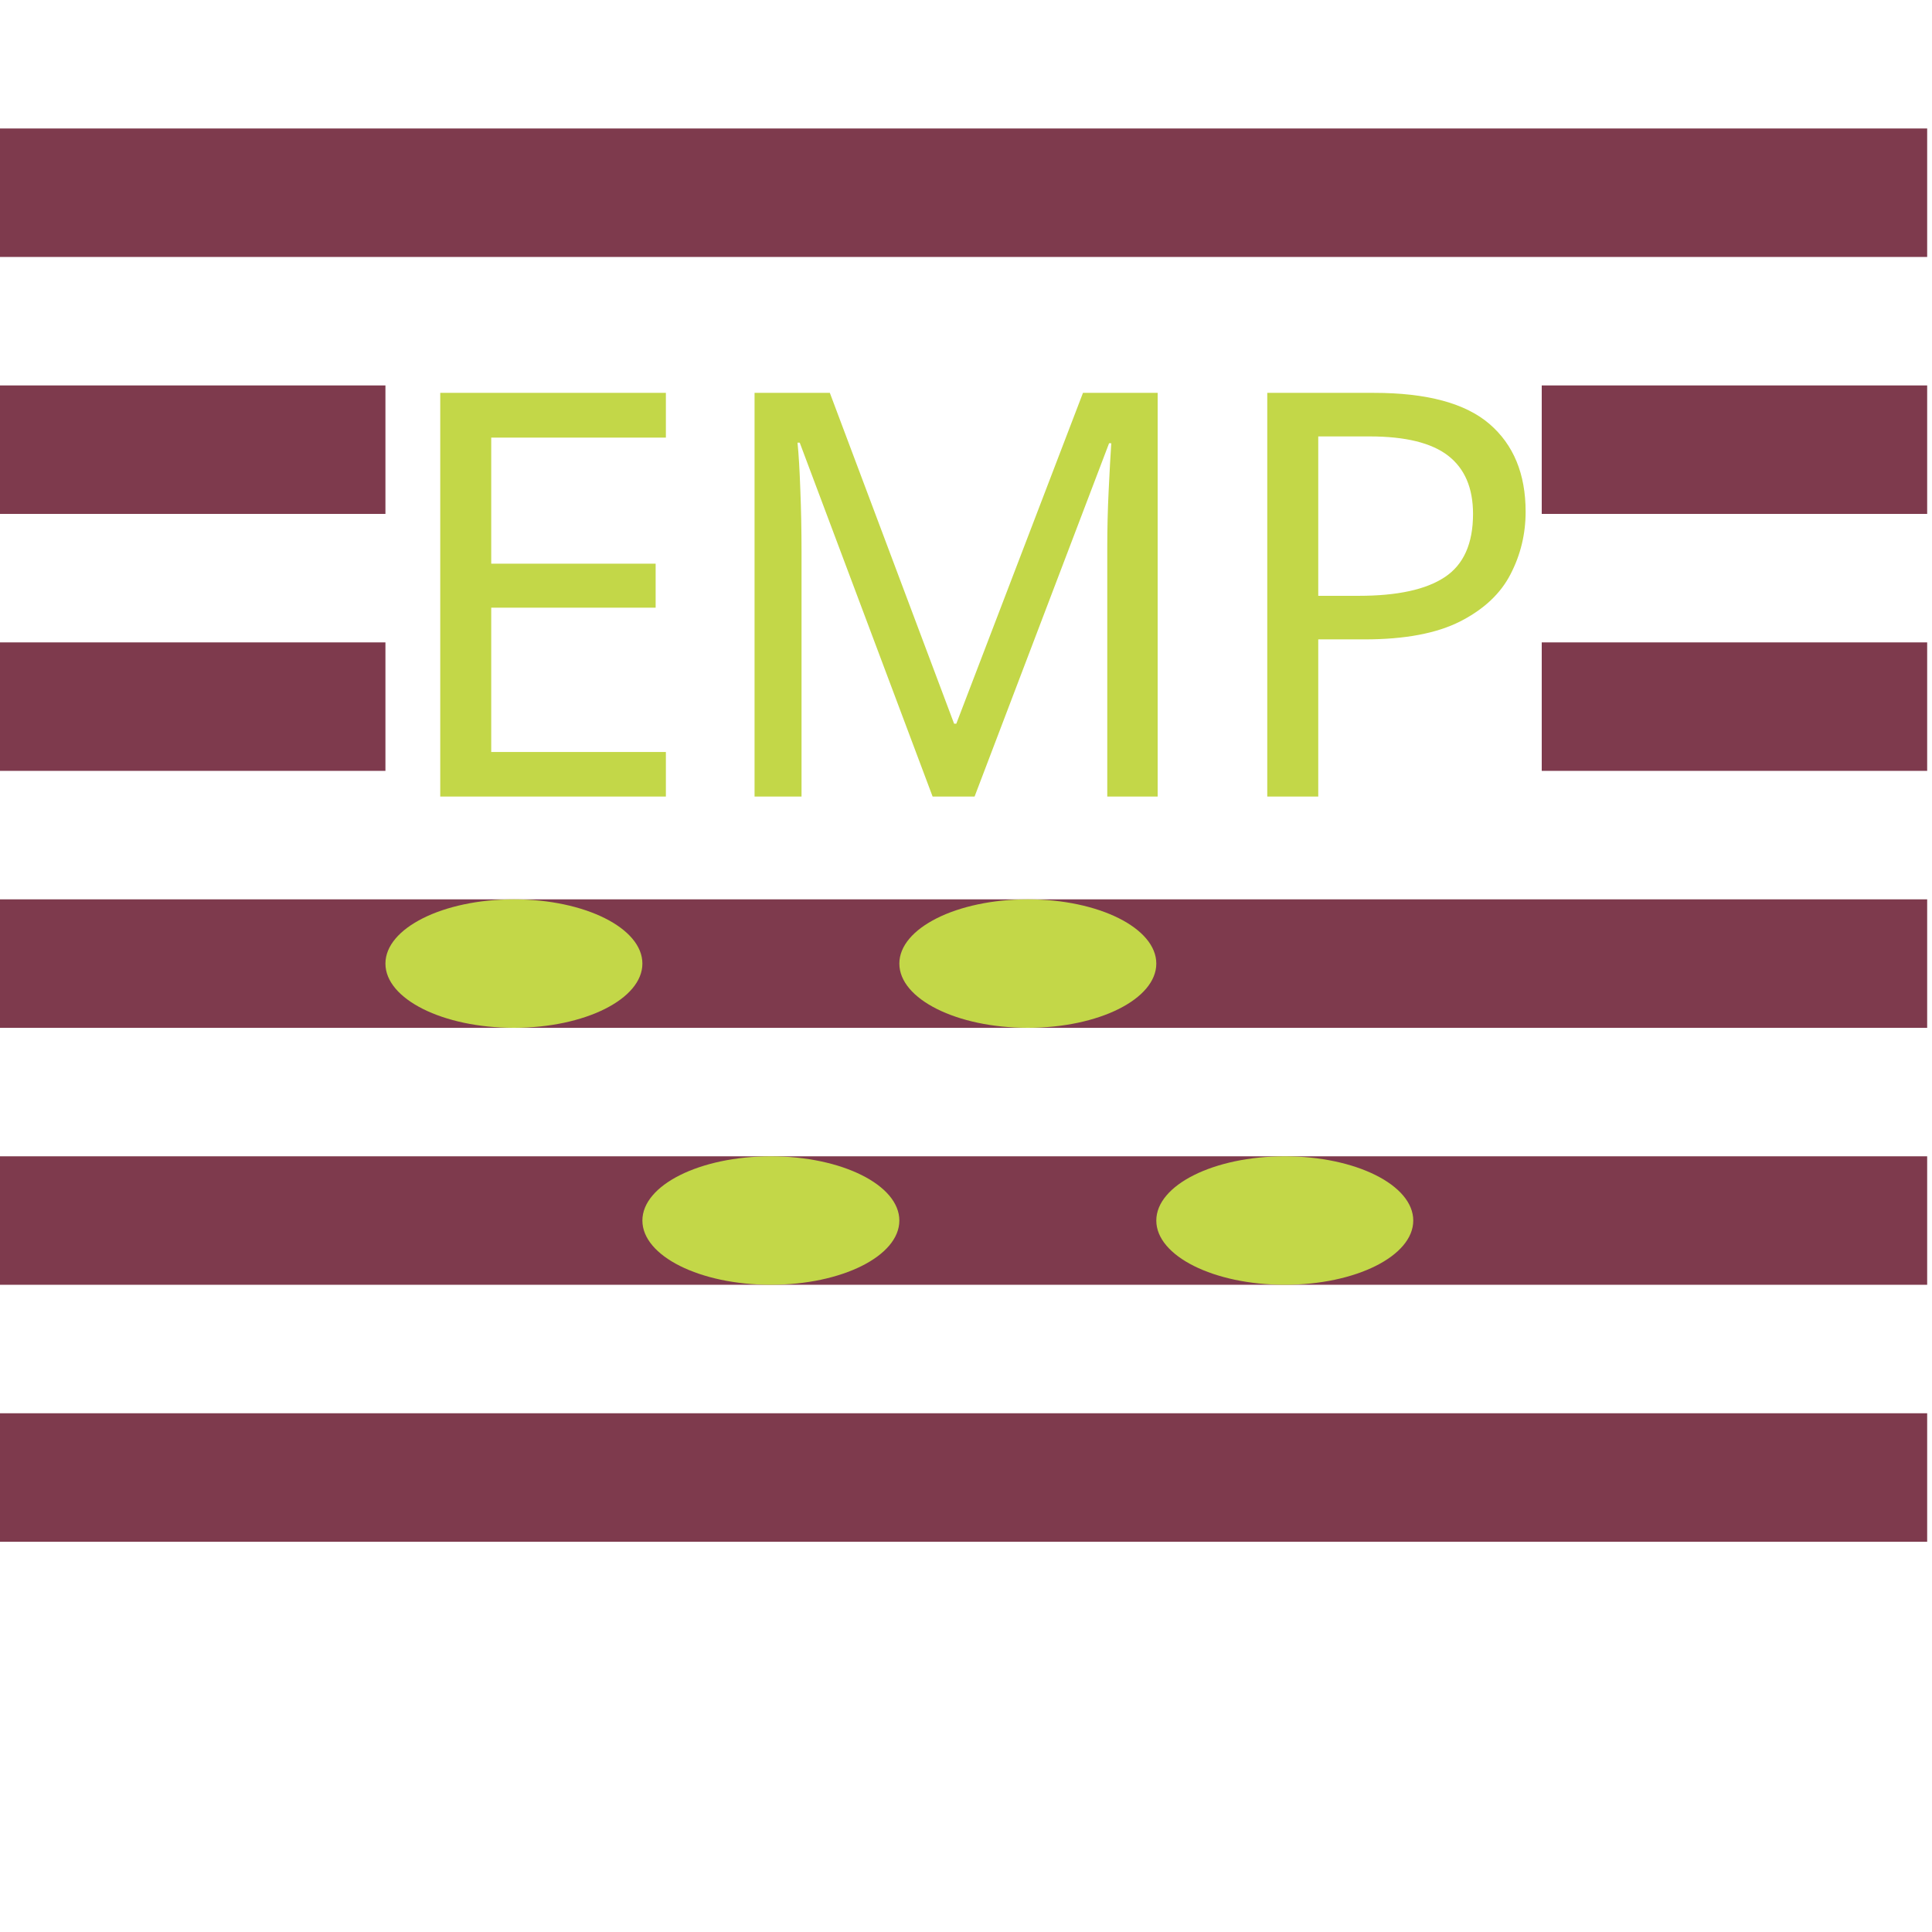
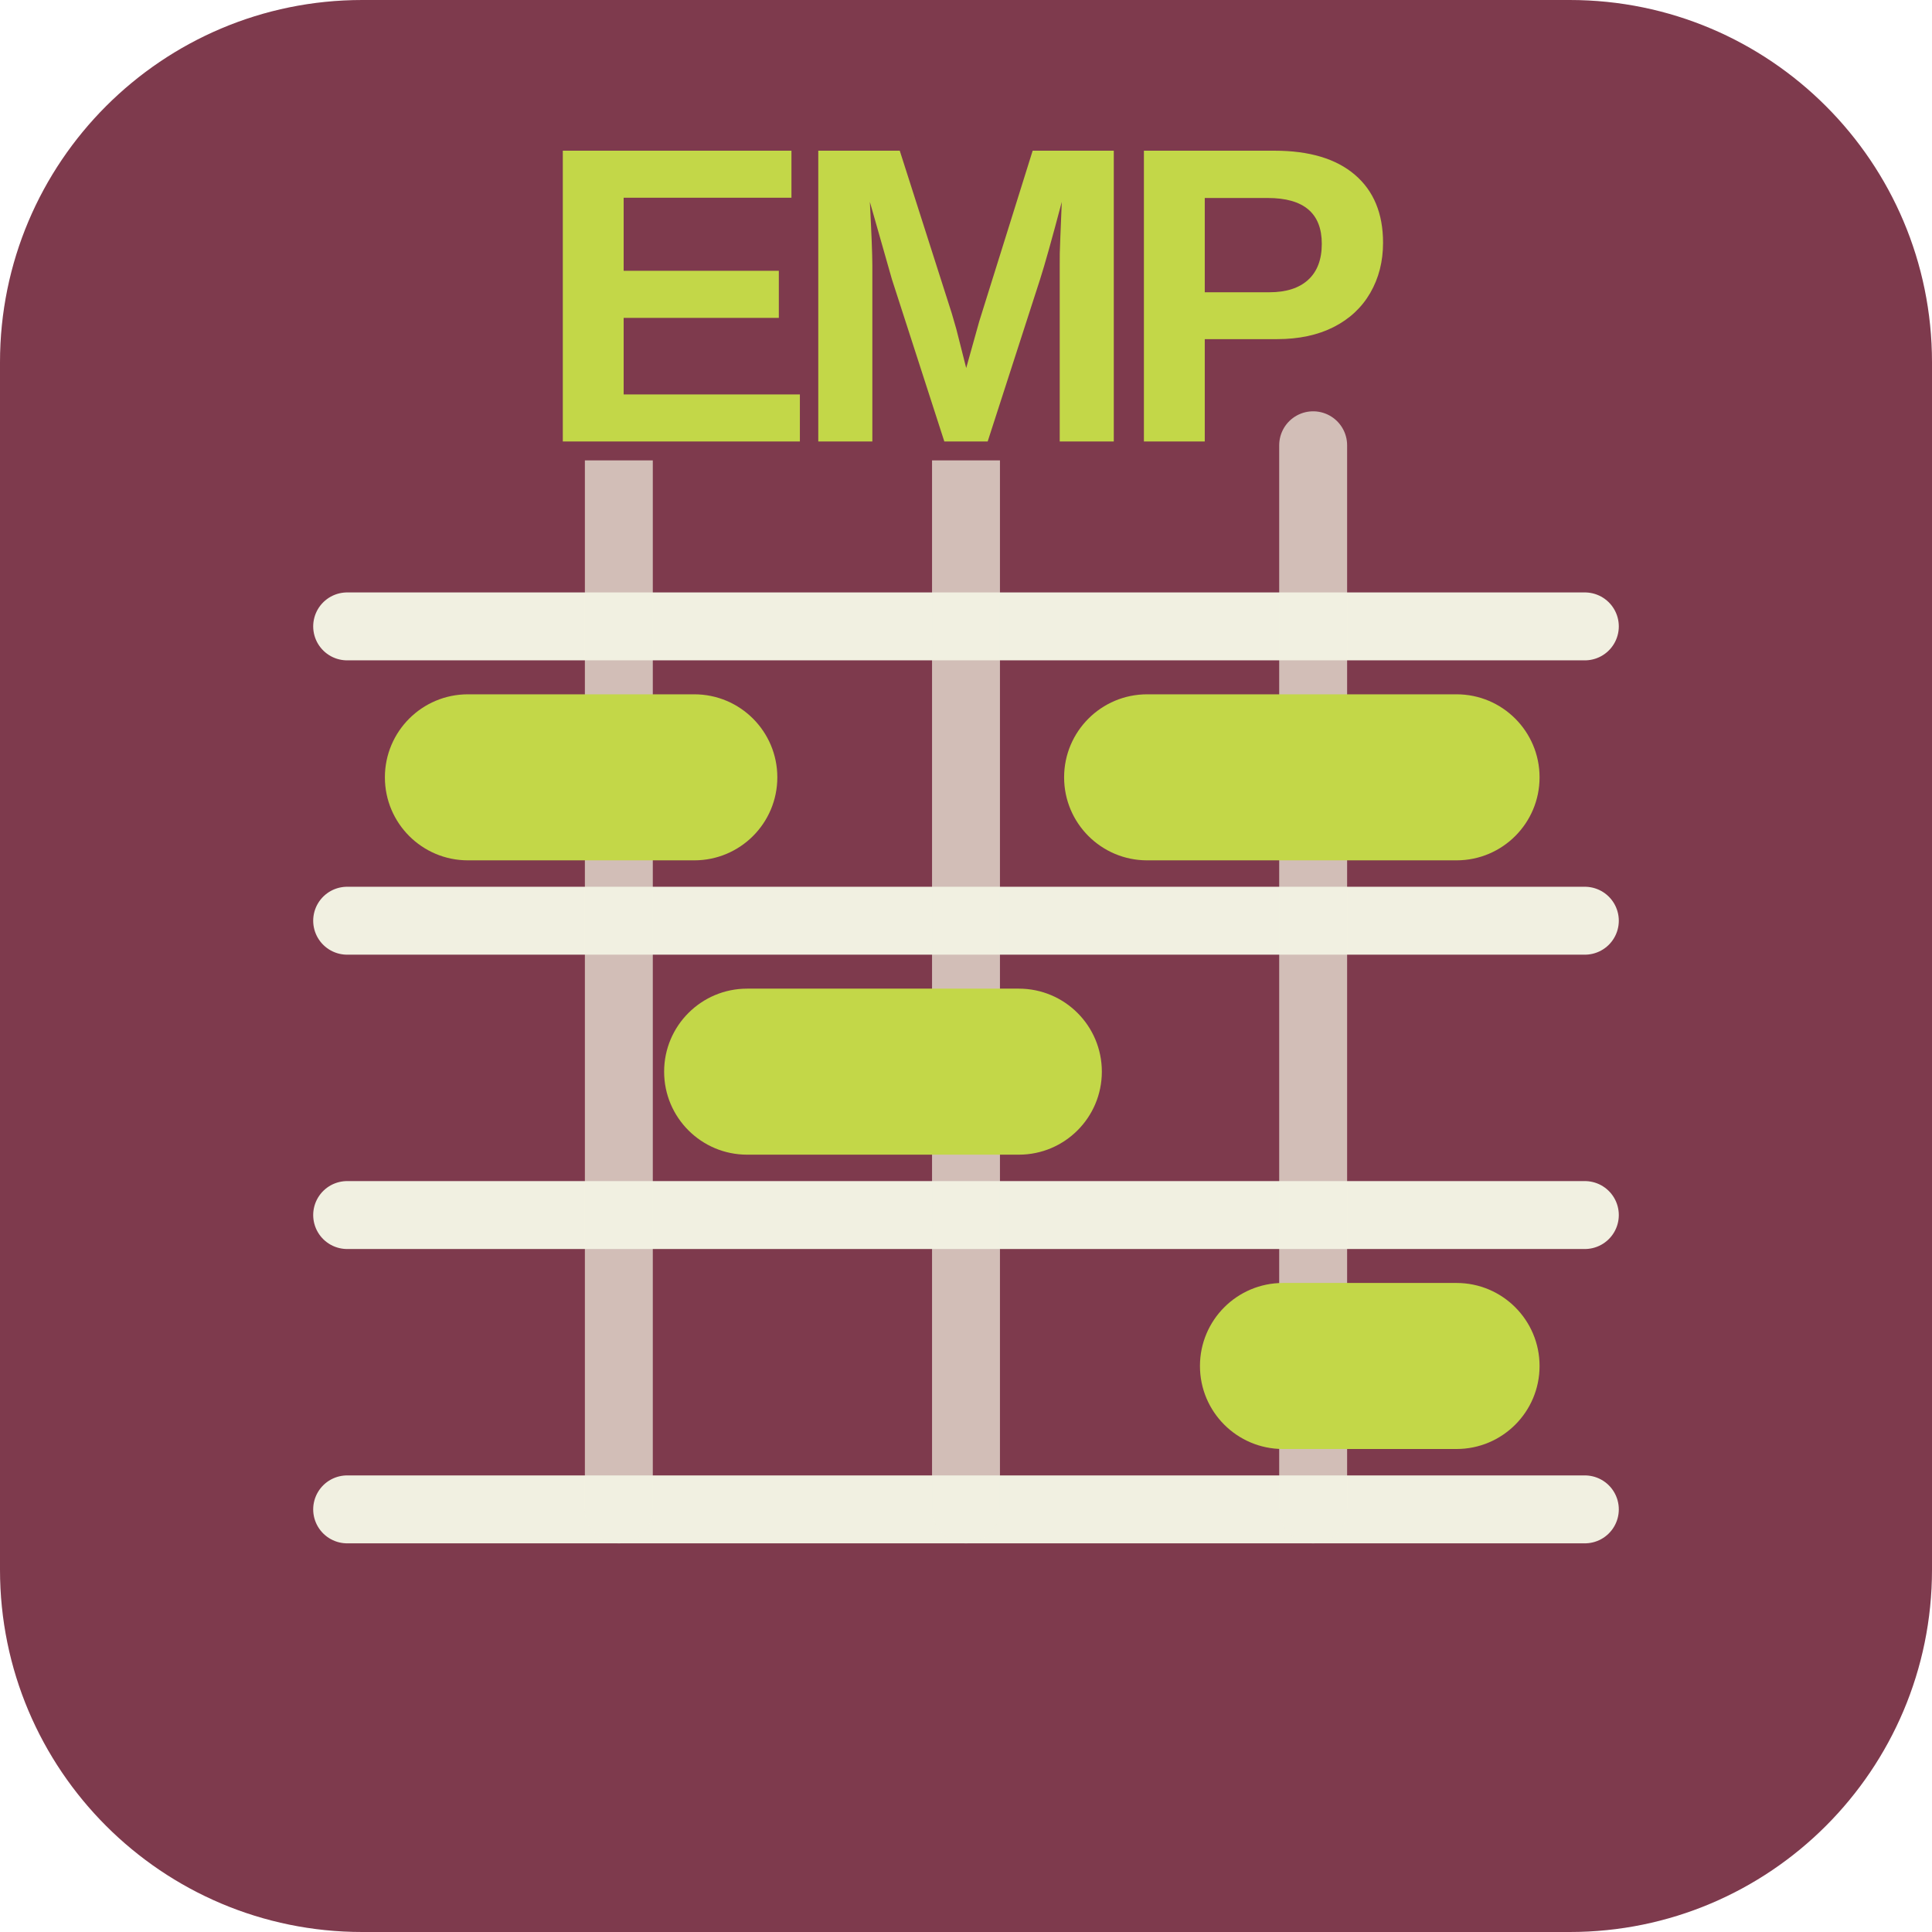
- <svg xmlns="http://www.w3.org/2000/svg" width="256" height="256" viewBox="0 0 200 200">
-   <g transform="scale(1.33)">
-     <rect width="150" height="150" fill="none" />
-     <g fill="#7E3A4D">
-       <rect x="0" y="10" width="150" height="10" />
-       <rect x="0" y="30" width="30" height="10" />
-       <rect x="0" y="50" width="30" height="10" />
-       <rect x="120" y="30" width="30" height="10" />
-       <rect x="120" y="50" width="30" height="10" />
-       <rect x="0" y="70" width="150" height="10" />
-       <rect x="0" y="90" width="150" height="10" />
-       <rect x="0" y="110" width="150" height="10" />
-     </g>
-     <g fill="#C3D748">
-       <ellipse cx="40" cy="75" rx="10" ry="5" />
-       <ellipse cx="60" cy="95" rx="10" ry="5" />
-       <ellipse cx="80" cy="75" rx="10" ry="5" />
-       <ellipse cx="100" cy="95" rx="10" ry="5" />
-     </g>
-     <text x="30" y="62" font-family="sans" font-size="44" fill="#C3D748">EMP</text>
+ <svg xmlns="http://www.w3.org/2000/svg" width="512" height="512" viewBox="0 0 512 512" role="img" aria-labelledby="title desc">
+   <rect width="512" height="512" rx="96" fill="#7E3A4D" />
+   <g fill="none" stroke="#F7F9E8" stroke-width="18" stroke-linecap="round" opacity="0.95">
+     <path d="M92 166H420" />
+     <path d="M92 244H420" />
+     <path d="M92 322H420" />
+     <path d="M92 400H420" />
+     <path d="M164 118V400" opacity="0.72" />
+     <path d="M256 118V400" opacity="0.72" />
+     <path d="M348 118V400" opacity="0.72" />
  </g>
+   <g fill="#C3D748">
+     <rect x="102" y="184" width="104" height="44" rx="22" />
+     <rect x="282" y="184" width="126" height="44" rx="22" />
+     <rect x="176" y="262" width="116" height="44" rx="22" />
+     <rect x="318" y="340" width="90" height="44" rx="22" />
+   </g>
+   <text x="256" y="117" text-anchor="middle" font-family="Arial, Helvetica, sans-serif" font-size="112" font-weight="900" letter-spacing="-7" fill="#C3D748" stroke="#7E3A4D" stroke-width="10" paint-order="stroke fill">EMP</text>
</svg>
